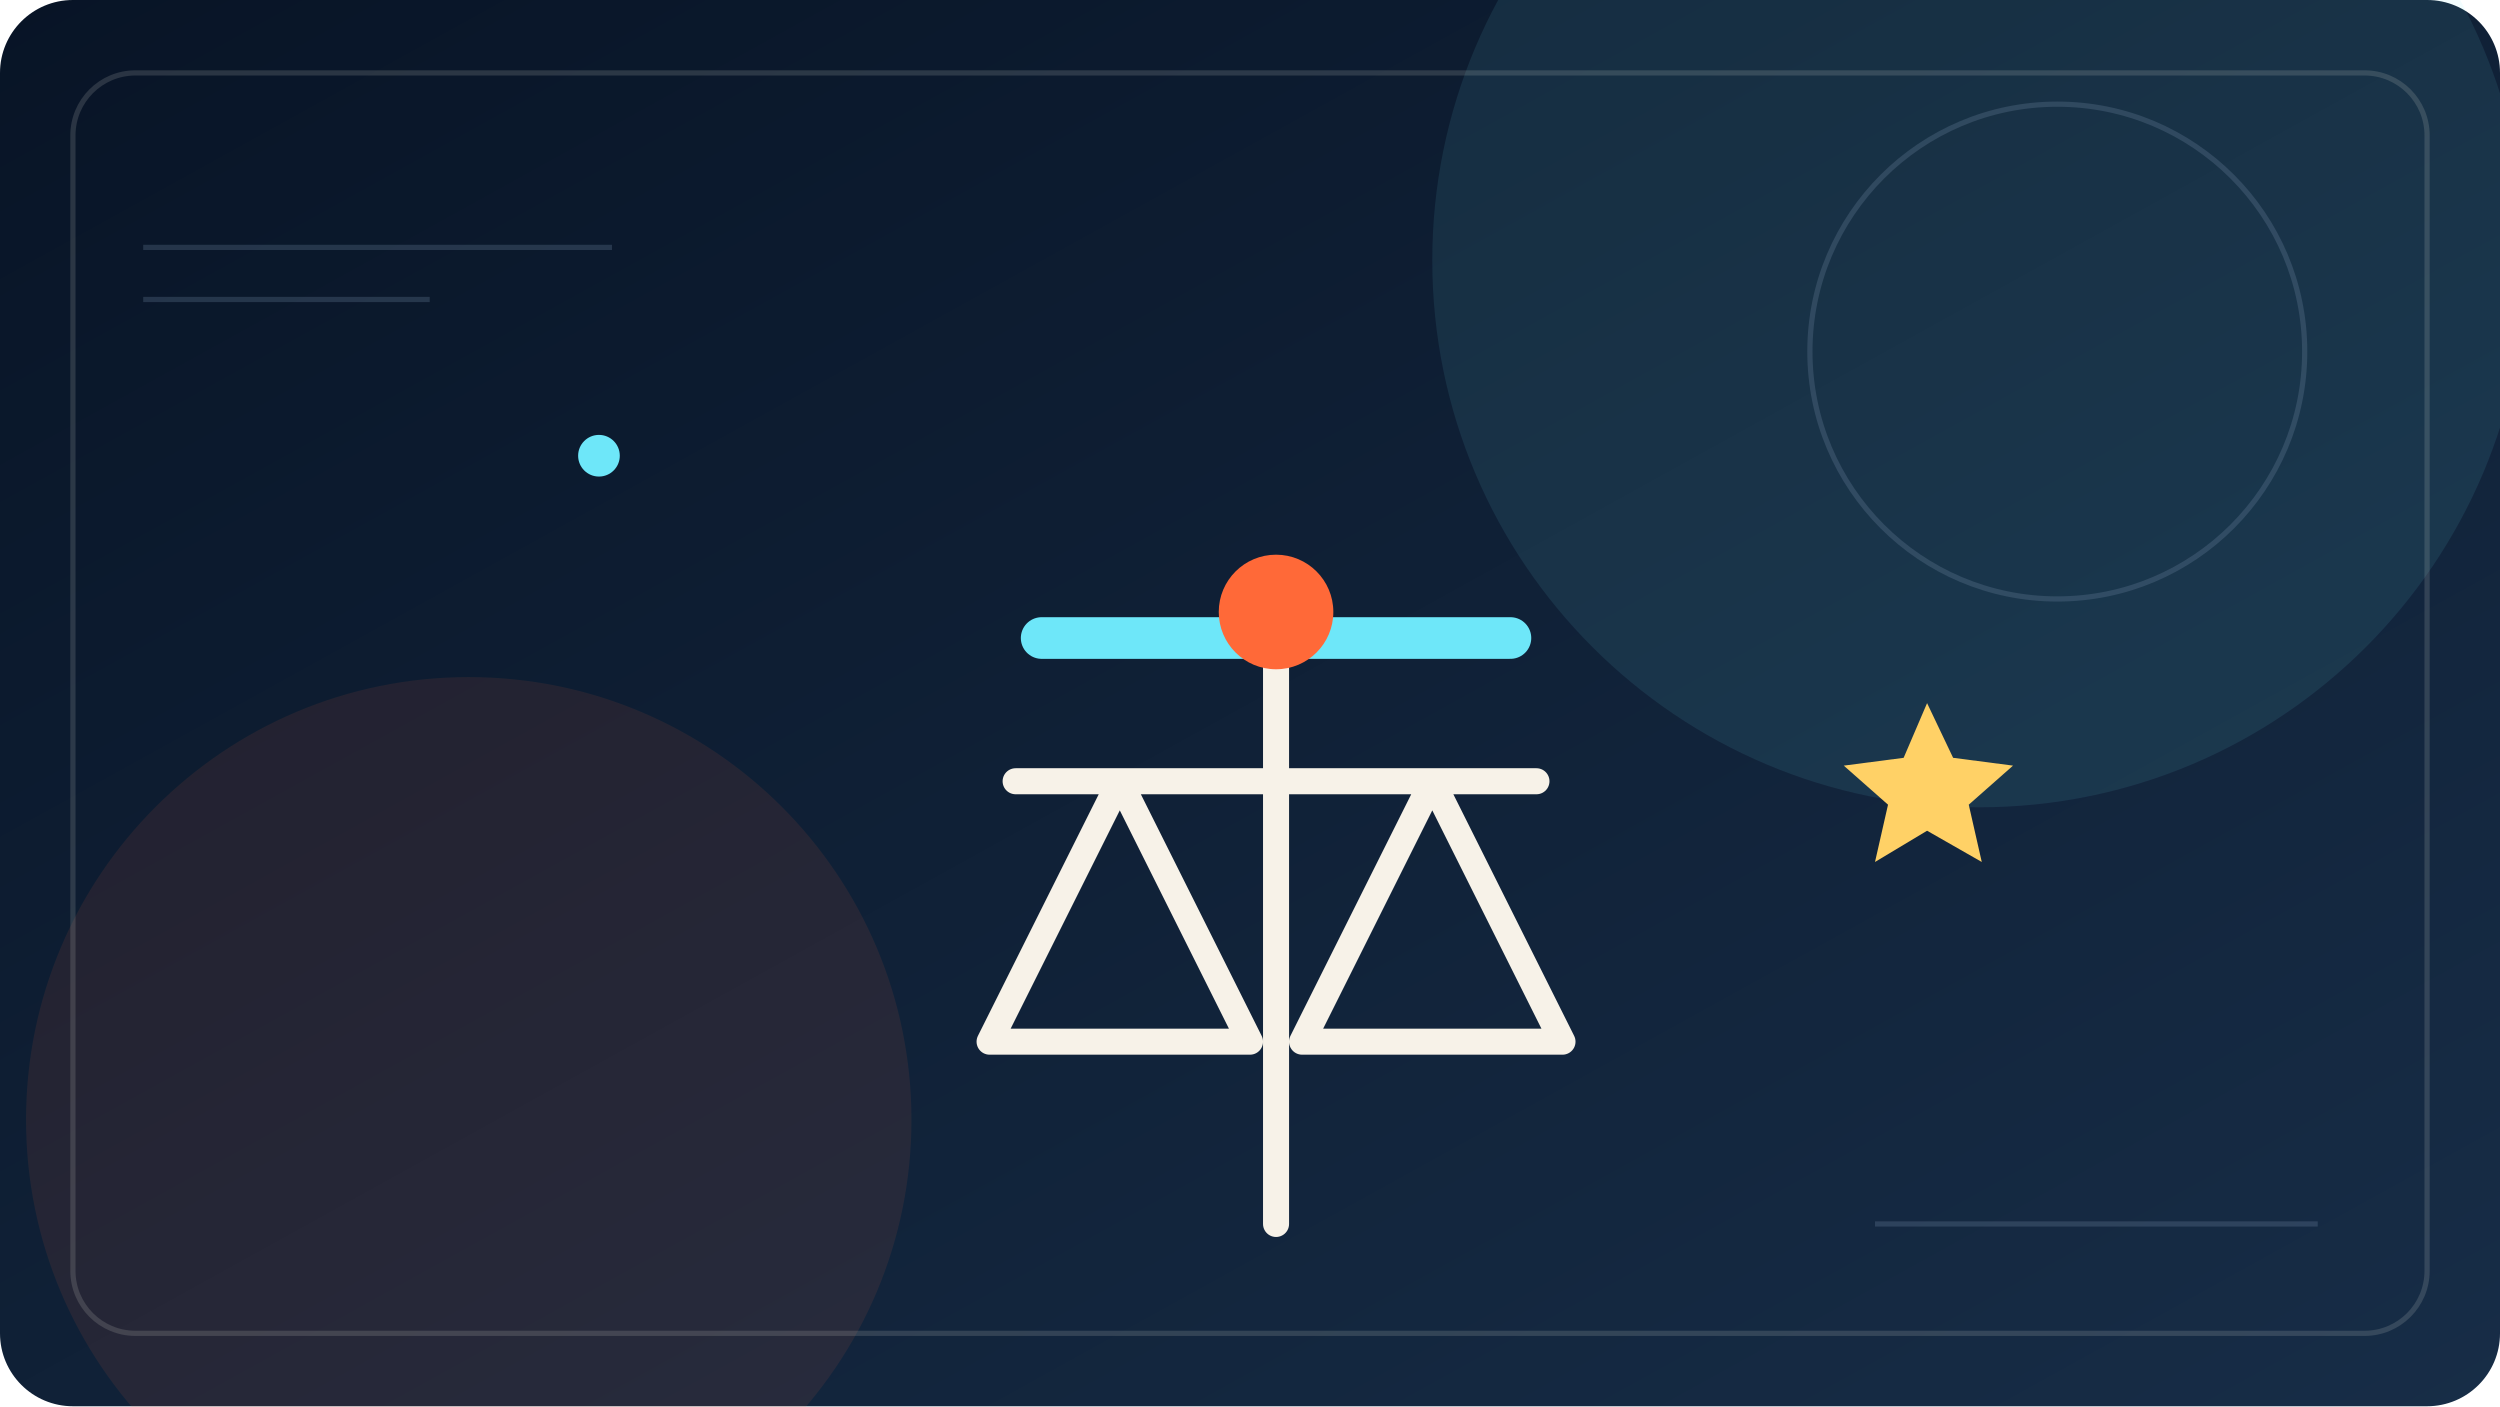
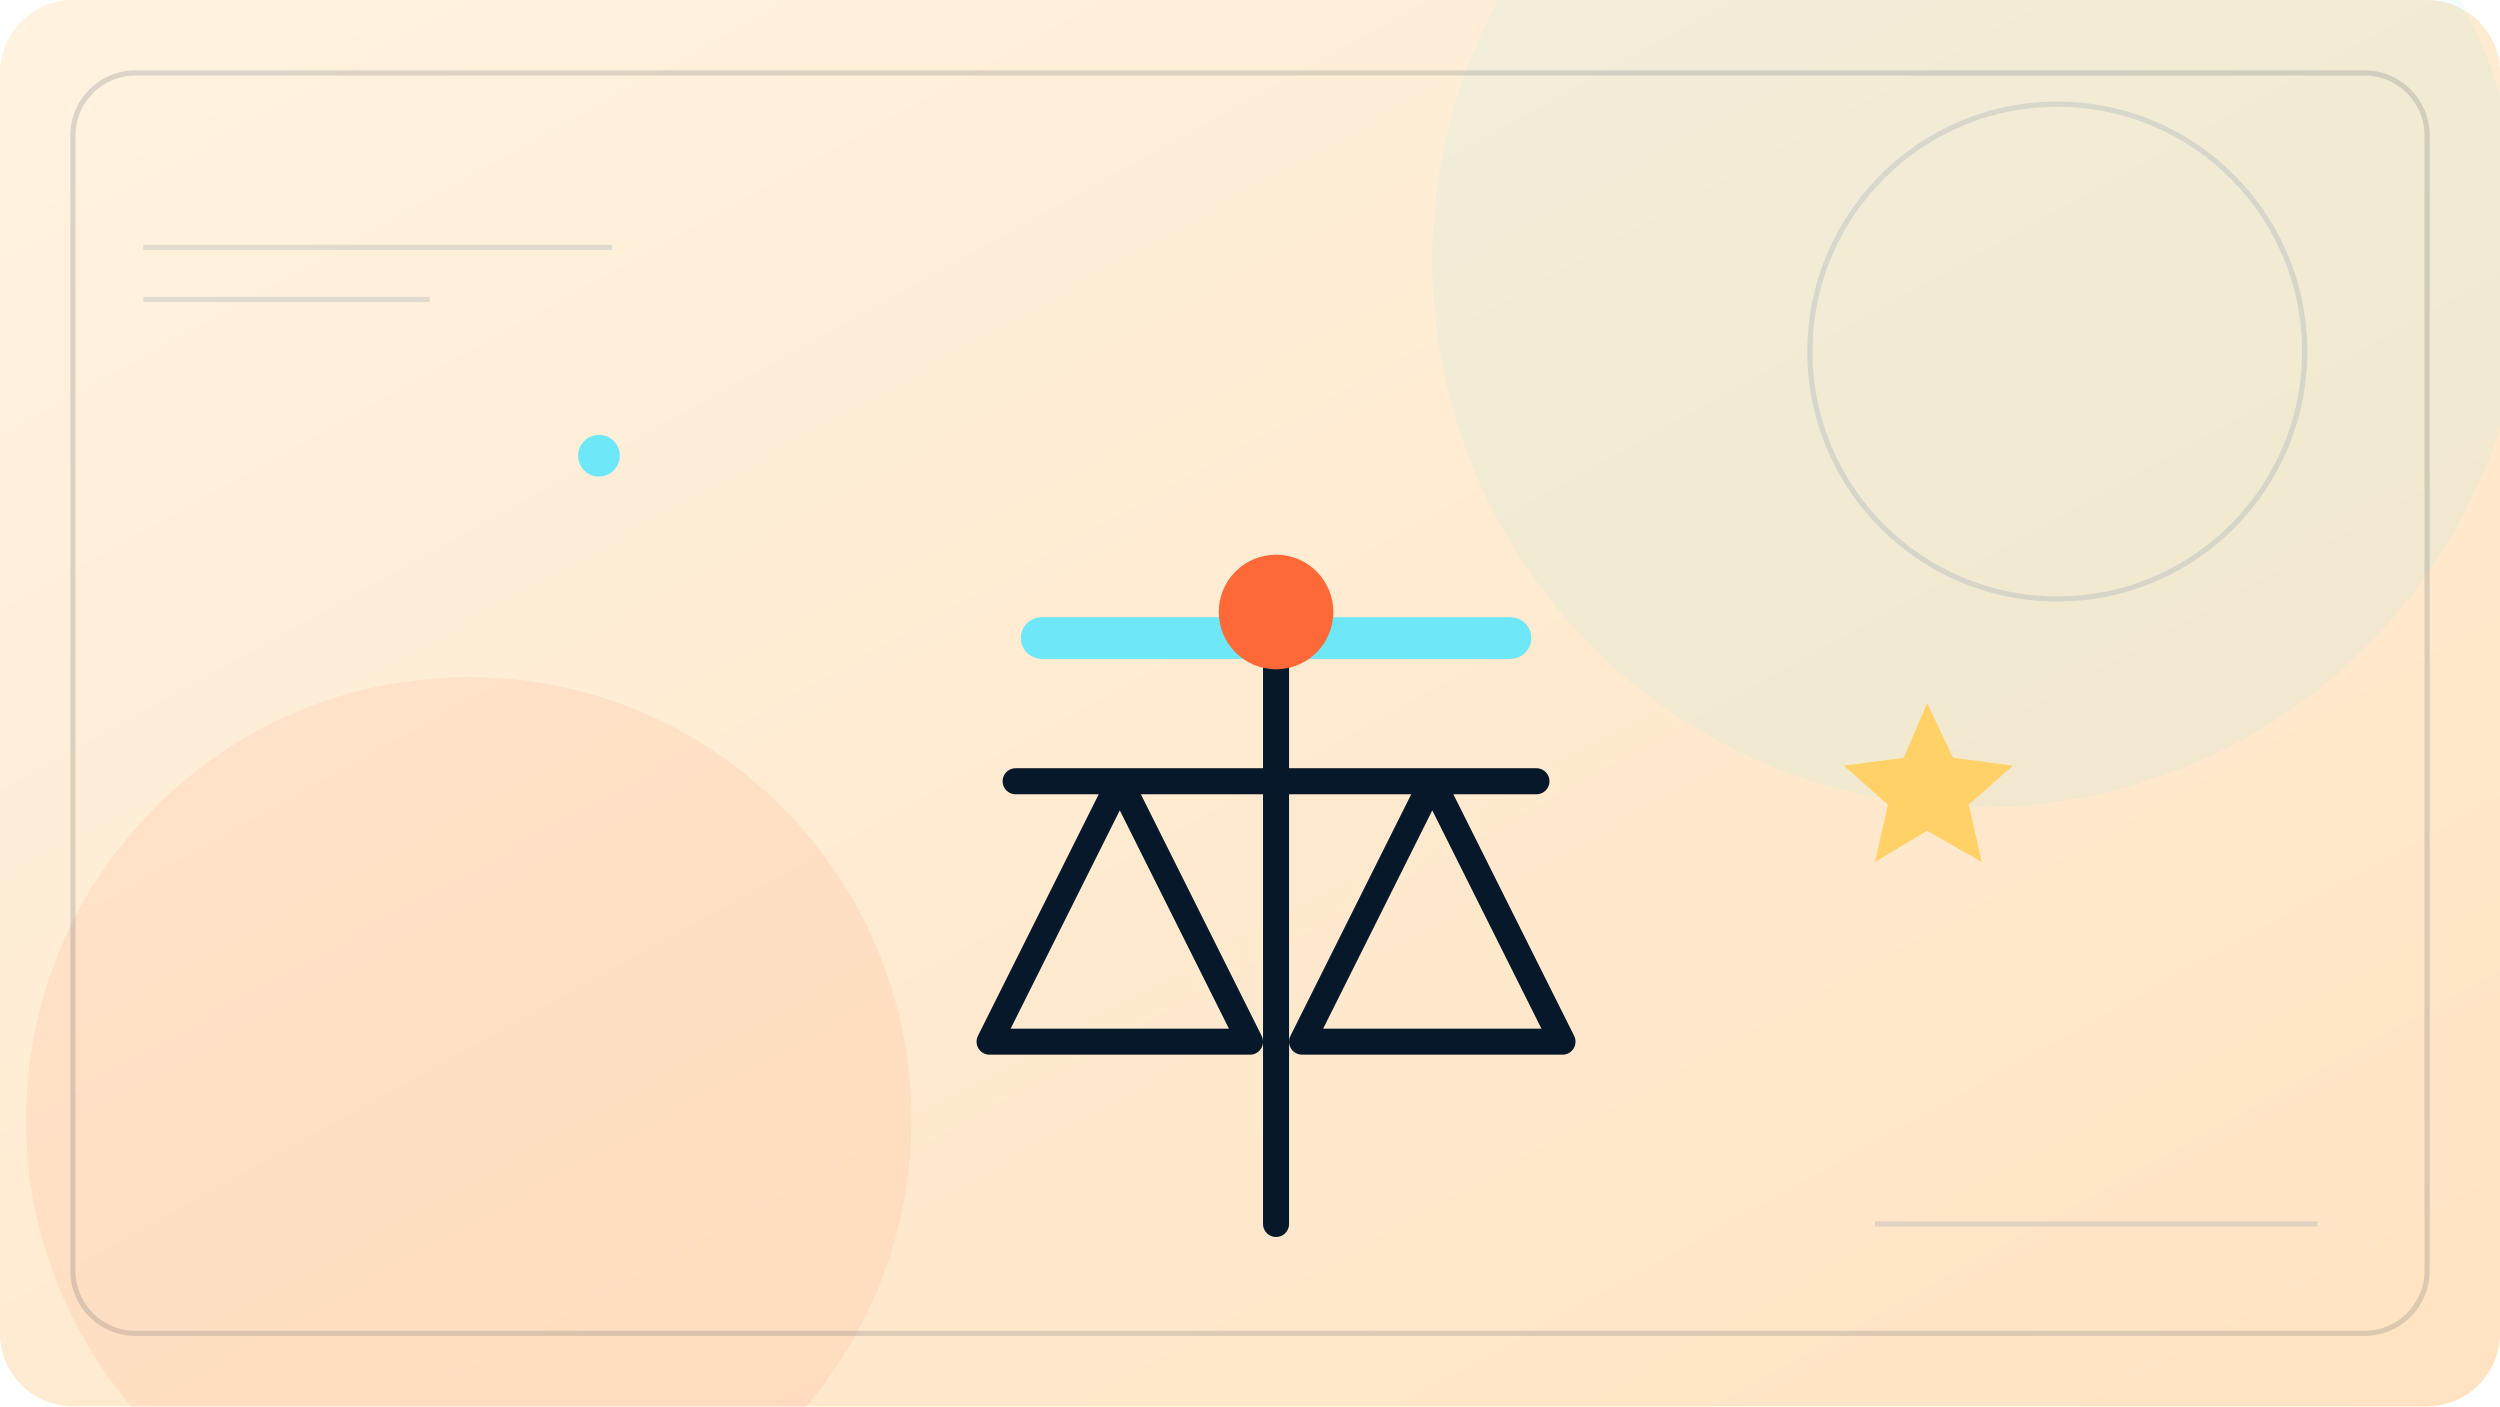
<svg xmlns="http://www.w3.org/2000/svg" width="1200" height="675" viewBox="0 0 960 540">
  <defs>
    <linearGradient id="bg" x2="1" y2="1">
-       <stop stop-color="#081426" />
-       <stop offset="1" stop-color="#172d47" />
+       <stop stop-color="#fff3e0" />
+       <stop offset="1" stop-color="#ffe3c2" />
    </linearGradient>
  </defs>
  <rect width="960" height="540" rx="28" fill="url(#bg)" />
  <circle cx="760" cy="100" r="210" fill="#6ee7f9" opacity=".09" />
  <circle cx="180" cy="430" r="170" fill="#ff6938" opacity=".09" />
-   <g fill="none" stroke="#7891ac" stroke-opacity=".25" stroke-width="2">
+   <g fill="none" stroke="#8a9bac" stroke-opacity=".25" stroke-width="2">
    <circle cx="790" cy="135" r="95" />
    <path d="M55 95h180M55 115h110M720 470h170" />
  </g>
-   <path d="M490 250v220M390 300h200M430 300l-50 100h100zM550 300l-50 100h100z" fill="none" stroke="#f7f2e8" stroke-width="10" stroke-linecap="round" stroke-linejoin="round" />
+   <path d="M490 250v220M390 300h200M430 300l-50 100h100zM550 300l-50 100h100z" fill="none" stroke="#07182b" stroke-width="10" stroke-linecap="round" stroke-linejoin="round" />
  <path d="M400 245h180" stroke="#6ee7f9" stroke-width="16" stroke-linecap="round" />
  <circle cx="490" cy="235" r="22" fill="#ff6938" />
  <path d="M740 270l10 21 23 3-17 15 5 22-21-12-20 12 5-22-17-15 23-3z" fill="#ffd166" />
  <circle cx="230" cy="175" r="8" fill="#6ee7f9" />
-   <rect x="28" y="28" width="904" height="484" rx="24" fill="none" stroke="#f7f2e8" stroke-opacity=".14" stroke-width="2" />
+   <rect x="28" y="28" width="904" height="484" rx="24" fill="none" stroke="#07182b" stroke-opacity=".14" stroke-width="2" />
</svg>
